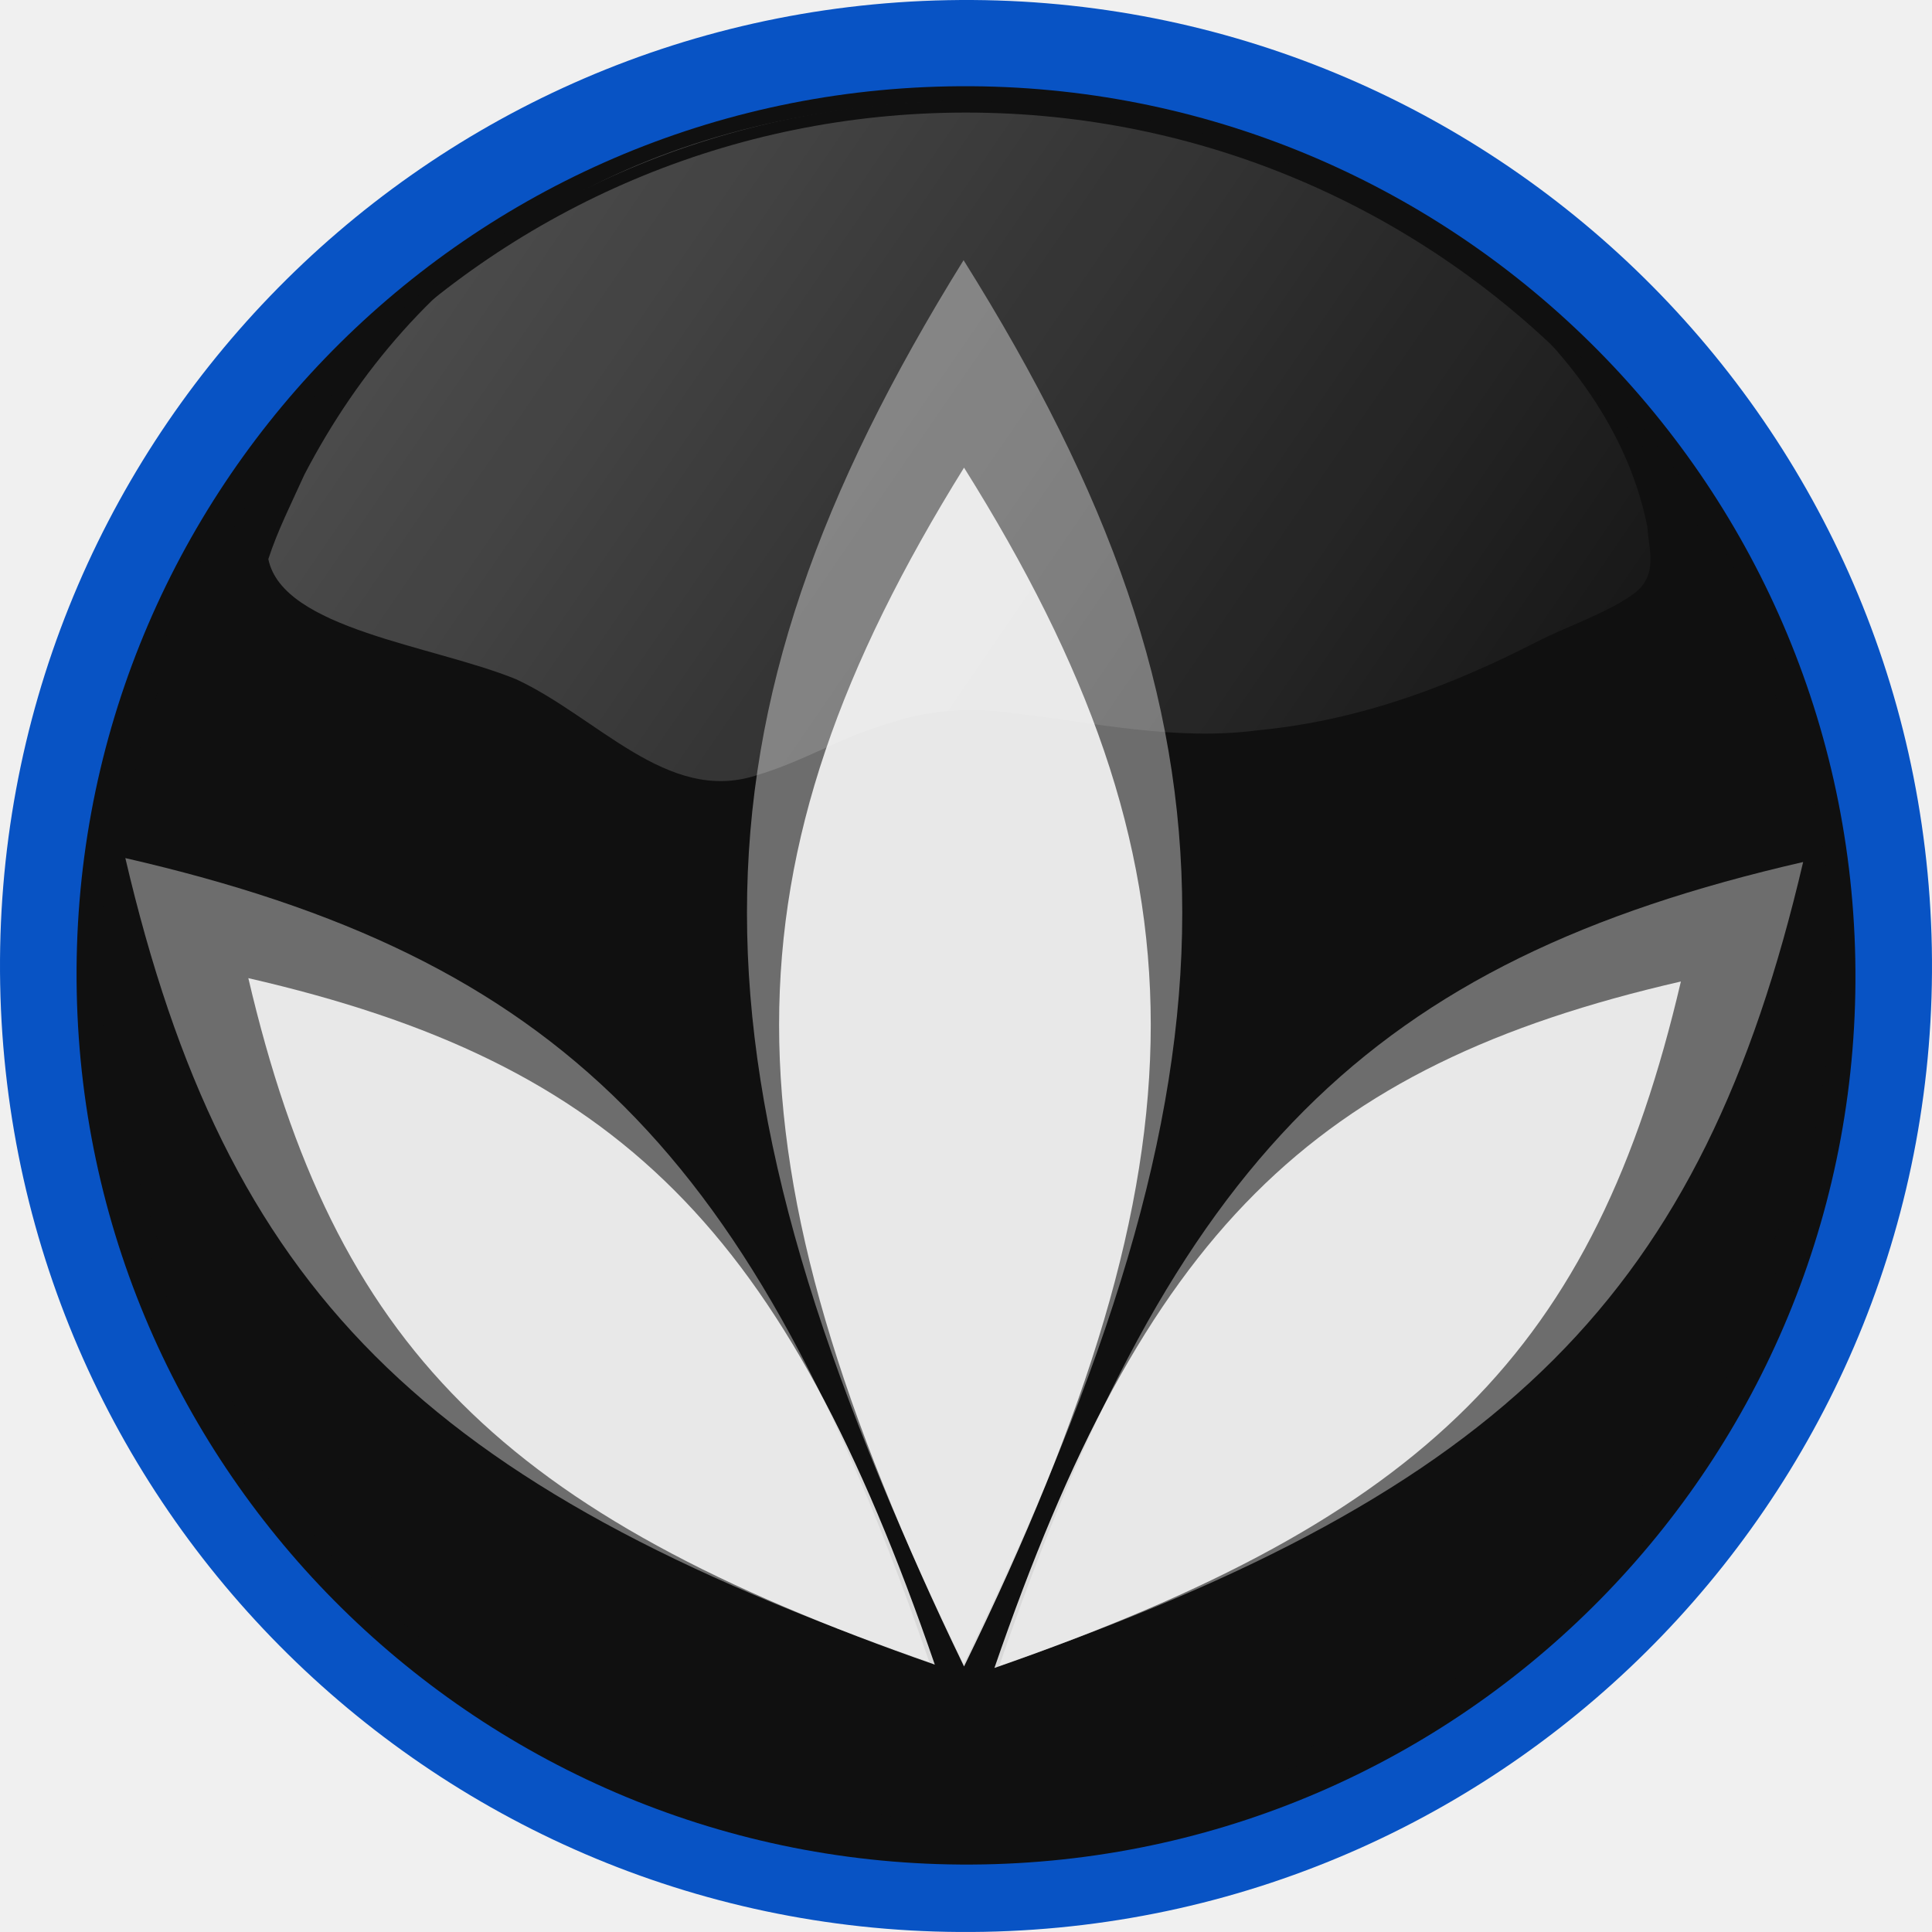
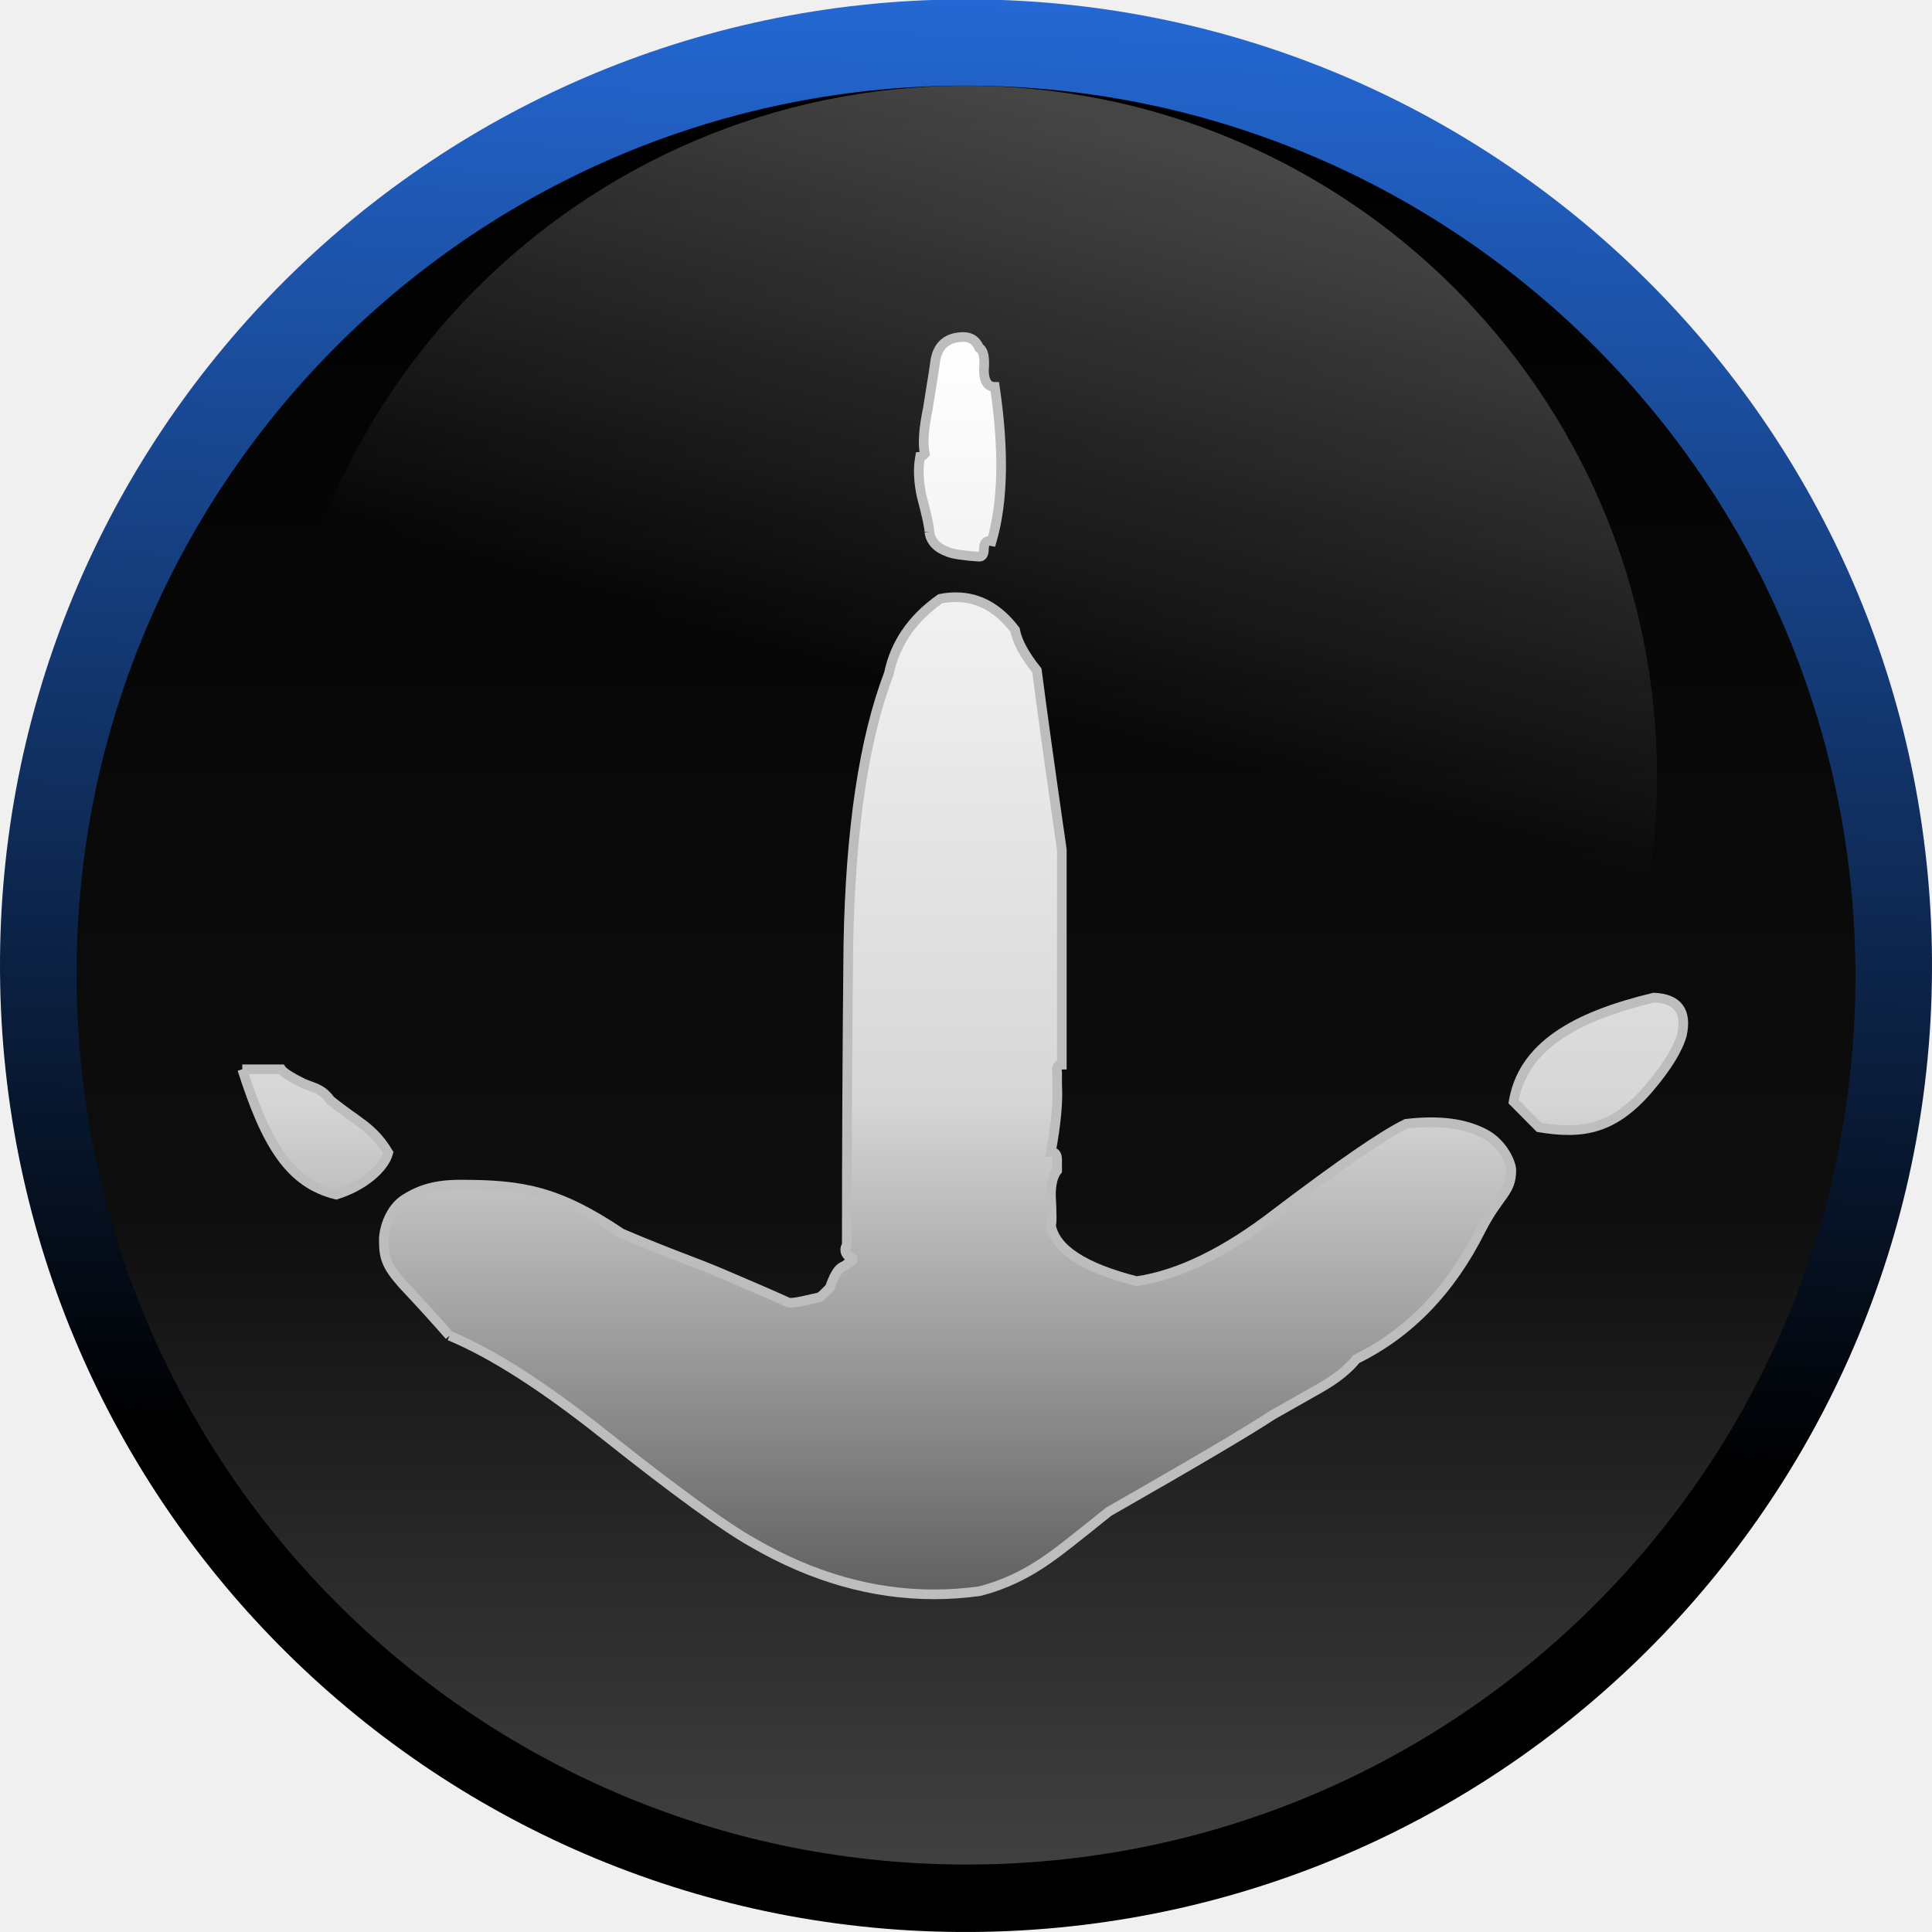
<svg xmlns="http://www.w3.org/2000/svg" xmlns:xlink="http://www.w3.org/1999/xlink" version="1.0" width="200" height="200" id="svg2">
  <defs id="defs4">
+     <linearGradient id="linearGradient3709">
+       <stop style="stop-color:#ffffff;stop-opacity:1;" offset="0" id="stop3711" />
+       <stop id="stop3740" offset="0.604" style="stop-color:#d7d7d7;stop-opacity:1;" />
+       <stop style="stop-color:#606060;stop-opacity:1;" offset="1" id="stop3713" />
+     </linearGradient>
+     <linearGradient id="linearGradient3701">
+       <stop style="stop-color:#2468d4;stop-opacity:1" offset="0" id="stop3703" />
+       <stop style="stop-color:#000000;stop-opacity:1" offset="1" id="stop3705" />
+     </linearGradient>
+     <linearGradient id="linearGradient3669">
+       <stop style="stop-color:#2058b2;stop-opacity:1;" offset="0" id="stop3671" />
+       <stop style="stop-color:#091a34;stop-opacity:1;" offset="1" id="stop3673" />
+     </linearGradient>
+     <linearGradient id="linearGradient3661">
+       <stop style="stop-color:#550000;stop-opacity:1;" offset="0" id="stop3663" />
+       <stop style="stop-color:#550000;stop-opacity:0;" offset="1" id="stop3665" />
+     </linearGradient>
+     <linearGradient id="linearGradient3647">
+       <stop id="stop3649" offset="0" style="stop-color:#ffffff;stop-opacity:0;" />
+       <stop style="stop-color:#ffffff;stop-opacity:0.105;" offset="0.51" id="stop3651" />
+       <stop id="stop3657" offset="0.51" style="stop-color:#000000;stop-opacity:0;" />
+       <stop id="stop3653" offset="1" style="stop-color:#000000;stop-opacity:0.18;" />
+     </linearGradient>
+     <linearGradient id="linearGradient3635">
+       <stop style="stop-color:#000000;stop-opacity:1;" offset="0" id="stop3637" />
+       <stop id="stop3643" offset="0.613" style="stop-color:#0e0e0e;stop-opacity:1;" />
+       <stop style="stop-color:#464646;stop-opacity:1;" offset="1" id="stop3639" />
+     </linearGradient>
+     <linearGradient id="linearGradient3627">
+       <stop style="stop-color:#ffffff;stop-opacity:1;" offset="0" id="stop3629" />
+       <stop style="stop-color:#ffffff;stop-opacity:0" offset="1" id="stop3631" />
+     </linearGradient>
    <linearGradient id="linearGradient4849">
-       <stop id="stop4851" style="stop-color: rgb(16, 16, 16); stop-opacity: 1;" offset="0" />
-       <stop id="stop4853" style="stop-color: rgb(0, 0, 0); stop-opacity: 1;" offset="1" />
+       <stop id="stop4851" style="stop-color:#101010;stop-opacity:1" offset="0" />
+       <stop id="stop4853" style="stop-color:#000000;stop-opacity:1" offset="1" />
    </linearGradient>
    <linearGradient id="linearGradient4808">
-       <stop id="stop4810" style="stop-color: rgb(255, 255, 255); stop-opacity: 0.724;" offset="0" />
-       <stop id="stop4812" style="stop-color: rgb(255, 255, 255); stop-opacity: 0.041;" offset="1" />
+       <stop id="stop4810" style="stop-color:#ffffff;stop-opacity:0.724" offset="0" />
+       <stop id="stop4812" style="stop-color:#ffffff;stop-opacity:0.041" offset="1" />
    </linearGradient>
    <linearGradient id="linearGradient4785">
-       <stop id="stop4787" style="stop-color: rgb(0, 176, 255); stop-opacity: 1;" offset="0" />
-       <stop id="stop4789" style="stop-color: rgb(0, 21, 31); stop-opacity: 0;" offset="1" />
+       <stop id="stop4787" style="stop-color:#2058b2;stop-opacity:1;" offset="0" />
+       <stop id="stop4789" style="stop-color:#215ab6;stop-opacity:1;" offset="1" />
    </linearGradient>
    <linearGradient id="linearGradient3189">
-       <stop id="stop3191" style="stop-color: rgb(0, 46, 67); stop-opacity: 0;" offset="0" />
-       <stop id="stop3193" style="stop-color: rgb(0, 46, 67); stop-opacity: 1;" offset="1" />
+       <stop id="stop3191" style="stop-color:#002e43;stop-opacity:0" offset="0" />
+       <stop id="stop3193" style="stop-color:#002e43;stop-opacity:1" offset="1" />
    </linearGradient>
    <linearGradient id="linearGradient3173">
-       <stop id="stop3175" style="stop-color: rgb(33, 0, 115); stop-opacity: 1;" offset="0" />
-       <stop id="stop3177" style="stop-color: rgb(33, 0, 115); stop-opacity: 0;" offset="1" />
+       <stop id="stop3175" style="stop-color:#210073;stop-opacity:1" offset="0" />
+       <stop id="stop3177" style="stop-color:#210073;stop-opacity:0" offset="1" />
    </linearGradient>
    <linearGradient id="linearGradient3163">
-       <stop id="stop3165" style="stop-color: rgb(0, 176, 255); stop-opacity: 1;" offset="0" />
-       <stop id="stop3167" style="stop-color: rgb(0, 176, 255); stop-opacity: 0;" offset="1" />
+       <stop id="stop3165" style="stop-color:#00b0ff;stop-opacity:1" offset="0" />
+       <stop id="stop3167" style="stop-color:#00b0ff;stop-opacity:0" offset="1" />
    </linearGradient>
    <radialGradient cx="81.694" cy="95.008" r="71.407" fx="81.694" fy="95.008" id="radialGradient3169" xlink:href="#linearGradient3163" gradientUnits="userSpaceOnUse" gradientTransform="matrix(0.89376,3.08058e-2,-2.29461e-2,1.00437,10.8593,-2.93184)" />
    <linearGradient x1="11.259" y1="95.008" x2="141.333" y2="98.119" id="linearGradient4795" xlink:href="#linearGradient4785" gradientUnits="userSpaceOnUse" gradientTransform="matrix(1.05595,-9.26276e-5,-5.88156e-5,1.05982,-4.56539,-5.676)" />
    <linearGradient x1="46.916" y1="45.73" x2="150.705" y2="106.608" id="linearGradient4825" xlink:href="#linearGradient4808" gradientUnits="userSpaceOnUse" />
-     <linearGradient xlink:href="#linearGradient4808" id="linearGradient2427" gradientUnits="userSpaceOnUse" x1="46.916" y1="45.73" x2="150.705" y2="106.608" gradientTransform="matrix(1.612904,0,0,1.612386,-61.29025,-61.2373)" />
-     <linearGradient xlink:href="#linearGradient4808" id="linearGradient4736" gradientUnits="userSpaceOnUse" gradientTransform="matrix(1.379397,0,0,1.180958,-38.66606,-43.10657)" x1="46.916" y1="45.73" x2="150.705" y2="106.608" />
+     <linearGradient x1="46.916" y1="45.73" x2="150.705" y2="106.608" id="linearGradient2549" xlink:href="#linearGradient4808" gradientUnits="userSpaceOnUse" gradientTransform="matrix(1.612903,0,0,1.612903,-61.29009,-61.32097)" />
+     <linearGradient x1="11.259" y1="95.008" x2="256.932" y2="100.884" id="linearGradient2555" xlink:href="#linearGradient4785" gradientUnits="userSpaceOnUse" gradientTransform="matrix(2.9456386e-2,1.545424,-1.231469,2.3472172e-2,214.5927,-28.51508)" />
+     <linearGradient xlink:href="#linearGradient3635" id="linearGradient3641" x1="100" y1="8.864" x2="100" y2="199.89" gradientUnits="userSpaceOnUse" />
+     <linearGradient xlink:href="#linearGradient3627" id="linearGradient3667" x1="123.672" y1="25.943" x2="107.855" y2="84.971" gradientUnits="userSpaceOnUse" />
+     <linearGradient xlink:href="#linearGradient3701" id="linearGradient3707" x1="100" y1="-0.064" x2="95.42" y2="150.188" gradientUnits="userSpaceOnUse" />
+     <linearGradient xlink:href="#linearGradient3709" id="linearGradient3738" x1="100" y1="34.889" x2="100" y2="165.05" gradientUnits="userSpaceOnUse" />
  </defs>
-   <path style="fill:#0853c4;fill-opacity:1;stroke:none;stroke-width:15.65;stroke-linecap:round;stroke-linejoin:round;stroke-miterlimit:4;stroke-dasharray:none;stroke-dashoffset:0;stroke-opacity:1" id="path3157" d="M 101.899,199.981 C 46.681,201.037 1.067,157.13 0.018,101.912 C -1.031,46.694 42.882,1.074 98.101,0.018 C 153.319,-1.038 198.933,42.869 199.982,98.088 C 201.031,153.306 157.118,198.925 101.899,199.981 L 101.899,199.981 z" />
-   <path style="fill:#101010;fill-opacity:1;stroke:none;stroke-width:15.65;stroke-linecap:round;stroke-linejoin:round;stroke-miterlimit:4;stroke-dasharray:none;stroke-dashoffset:0;stroke-opacity:1" id="path4777" d="M 101.804,193.003 C 50.962,193.945 8.939,153.506 7.943,102.679 C 6.947,51.851 47.355,9.883 98.197,8.941 C 149.039,7.998 191.062,48.437 192.058,99.265 C 193.054,150.092 152.645,192.06 101.804,193.003 L 101.804,193.003 z" />
-   <path style="opacity:0.404;fill:url(#linearGradient4736);fill-opacity:1;stroke:none" id="path4816" d="m 94.493,10.653 c -31.449,2.191 -51.702,16.803 -62.99,38.494 -1.308,2.897 -2.771,5.778 -3.725,8.729 1.482,7.258 17.049,8.927 25.649,12.44 8.455,3.927 15.644,12.868 24.778,9.979 5.121,-1.497 9.103,-4.149 14.322,-5.552 3.804,-1.267 8.278,-1.531 12.448,-0.901 8.311,0.964 16.742,2.886 25.28,1.753 10.871,-1.039 20.382,-4.839 28.75,-9.112 3.291,-1.692 7.246,-2.96 10.085,-4.99 2.633,-1.93 1.577,-4.608 1.449,-6.906 -1.731,-8.889 -7.279,-17.461 -15.917,-24.611 -8.749,-7.365 -20.457,-13.522 -34.284,-16.803 -8.196,-1.947 -17.069,-2.988 -25.846,-2.519 z" />
-   <path style="fill:none;fill-opacity:1;stroke:#101010;stroke-width:1.209;stroke-linecap:round;stroke-linejoin:round;stroke-miterlimit:4;stroke-dasharray:none;stroke-dashoffset:0;stroke-opacity:1" id="path4827" d="M 188.959,100.001 C 188.971,149.124 149.139,188.952 100,188.952 C 50.861,188.952 11.03,149.124 11.042,100.001 C 11.03,50.878 50.861,11.049 100,11.049 C 149.139,11.049 188.971,50.878 188.959,100.001 L 188.959,100.001 z" />
-   <g id="g4068" style="fill:#ffffff;fill-opacity:0.462" transform="matrix(0.6023572,0,0,0.6023572,-333.5531,-141.3249)">
-     <path id="rect3868" d="m 719.344,279.334 c 50.11,79.956 50.11,138.656 0,241.299 -49.633,-102.642 -49.633,-161.342 0,-241.299 z" style="opacity:0.839;fill:#ffffff;fill-opacity:0.462;stroke:none" />
-     <path id="path4054" d="m 575.287,382.089 c 74.478,17.091 108.091,50.703 138.172,138.172 -87.195,-30.354 -120.808,-63.967 -138.172,-138.172 z" style="opacity:0.839;fill:#ffffff;fill-opacity:0.462;stroke:none" />
-     <path style="opacity:0.839;fill:#ffffff;fill-opacity:0.462;stroke:none" d="m 863.631,382.764 c -74.478,17.091 -108.091,50.703 -138.172,138.172 87.195,-30.354 120.808,-63.967 138.172,-138.172 z" id="path4062" />
-   </g>
-   <path style="opacity:0.839;fill:#ffffff;fill-opacity:1;stroke:none" d="m 99.797,48.41 c 25.772,41.122 25.772,71.312 0,124.102 -25.527,-52.79 -25.527,-82.98 0,-124.102 z" id="path4185" />
-   <g id="g4073" transform="matrix(0.5143089,0,0,0.5143089,-270.1677,-95.25415)" style="fill:#ffffff;fill-opacity:1;stroke:none">
-     <path style="opacity:0.839;fill:#ffffff;fill-opacity:1;stroke:none" d="m 575.287,382.089 c 74.478,17.091 108.091,50.703 138.172,138.172 -87.195,-30.354 -120.808,-63.967 -138.172,-138.172 z" id="path4077" />
-     <path id="path4079" d="m 863.631,382.764 c -74.478,17.091 -108.091,50.703 -138.172,138.172 87.195,-30.354 120.808,-63.967 138.172,-138.172 z" style="opacity:0.839;fill:#ffffff;fill-opacity:1;stroke:none" />
+   <rect width="625.714" height="534.286" rx="3.714" ry="3.714" x="245.714" y="440.934" id="rect2383" style="opacity:0;fill:#00ff00;fill-opacity:1;stroke:#210073;stroke-width:0pt;stroke-linejoin:round;stroke-miterlimit:4;stroke-dasharray:none;stroke-opacity:1" />
+   <path d="M 101.899,199.981 C 46.681,201.038 1.067,157.116 0.018,101.88 C -1.031,46.644 42.882,1.011 98.101,-0.046 C 153.319,-1.102 198.933,42.819 199.982,98.055 C 201.031,153.291 157.118,198.925 101.899,199.981 L 101.899,199.981 z" id="path3157" style="fill:url(#linearGradient3707);fill-opacity:1;stroke:none;stroke-width:15.65;stroke-linecap:round;stroke-linejoin:round;stroke-miterlimit:4;stroke-dasharray:none;stroke-dashoffset:0;stroke-opacity:1" />
+   <path d="M 101.804,193 C 50.962,193.943 8.939,153.491 7.943,102.647 C 6.947,51.804 47.356,9.823 98.197,8.879 C 149.039,7.936 191.062,48.389 192.058,99.232 C 193.053,150.076 152.645,192.057 101.804,193 L 101.804,193 z" id="path4777" style="fill:url(#linearGradient3641);fill-opacity:1;stroke:none;stroke-width:15.65;stroke-linecap:round;stroke-linejoin:round;stroke-miterlimit:4;stroke-dasharray:none;stroke-dashoffset:0;stroke-opacity:1" />
+   <path style="opacity:0.272;fill:url(#linearGradient3667);fill-opacity:1;stroke:none" id="path3659" d="m 195.242,97.512 a 71.57,71.57 0 1 1 -7.1e-4,-0.319" transform="translate(-23.7079,-17.06933)" />
+   <g style="font-size:161.29px;font-style:normal;font-variant:normal;font-weight:normal;font-stretch:normal;text-align:start;line-height:125%;text-anchor:start;fill:url(#linearGradient3738);fill-opacity:1;stroke:#bdbdbd;stroke-width:1;stroke-linecap:butt;stroke-linejoin:miter;stroke-miterlimit:4;stroke-opacity:1;font-family:AnimalTracks" id="text4781">
+     <path d="m 46.532,138.276 c -1.505,-1.72 -3.118,-3.495 -4.839,-5.323 -1.72,-1.935 -1.959,-2.781 -1.959,-4.609 -1.4e-5,-1.183 0.652,-3.271 2.211,-4.239 1.559,-0.968 3.136,-1.474 5.716,-1.474 6.452,4e-5 10.125,0.642 16.684,5.05 5.677,2.409 7.394,2.878 10.579,4.246 3.207,1.379 4.123,1.747 6.676,2.902 0.478,0.172 2.514,-0.406 2.948,-0.471 0.434,-0.065 0.599,-0.297 1.352,-1.05 0.881,-2.485 1.361,-2.025 1.761,-2.452 0.43,-0.215 0.645,-0.376 0.645,-0.484 -6.3e-5,-0.107 -0.161,-0.215 -0.484,-0.323 -0.215,-0.215 -0.323,-0.43 -0.323,-0.645 -6.2e-5,-0.215 0.054,-0.376 0.161,-0.484 -6.3e-5,-10.323 0.054,-20.699 0.161,-31.129 0.215,-11.935 1.613,-21.29 4.194,-28.065 0.645,-3.118 2.419,-5.699 5.323,-7.742 0.538,-0.107 1.075,-0.161 1.613,-0.161 2.366,1.03e-4 4.409,1.129 6.129,3.387 0.215,1.183 0.968,2.581 2.258,4.194 0.538,4.194 1.398,10.376 2.581,18.548 l 0,22.258 c -0.43,5e-5 -0.591,0.269 -0.484,0.806 -9e-5,0.86 -9e-5,1.29 0,1.29 0.107,1.72 -0.108,4.032 -0.645,6.935 0.43,5e-5 0.645,0.269 0.645,0.806 -9e-5,0.753 -9e-5,1.129 0,1.129 -0.43,0.538 -0.645,1.398 -0.645,2.581 0.107,1.936 0.107,2.957 0,3.065 0.43,2.473 3.387,4.409 8.871,5.806 4.409,-0.645 9.247,-3.011 14.516,-7.097 6.667,-5.054 11.129,-8.118 13.387,-9.194 3.616,-0.431 6.201,0.014 8.136,1.036 1.935,1.022 2.751,3.097 2.751,3.742 -1.3e-4,2.366 -1.21,2.426 -3.145,6.19 -3.118,6.237 -7.419,10.699 -12.903,13.387 -0.86,1.075 -2.151,2.097 -3.871,3.065 -1.721,0.968 -3.333,1.882 -4.839,2.742 -2.258,1.505 -7.903,4.839 -16.935,10 -3.333,2.688 -5.323,4.247 -5.968,4.677 -2.366,1.72 -4.839,2.903 -7.419,3.548 -1.613,0.215 -3.172,0.323 -4.677,0.323 -6.344,0 -12.581,-1.774 -18.71,-5.323 -2.903,-1.613 -8.011,-5.323 -15.323,-11.129 -6.344,-5.054 -11.72,-8.495 -16.129,-10.323 m -21.452,-27.581 4.032,0 c 0.215,0.323 0.968,0.806 2.258,1.452 1.29,0.538 1.935,0.546 2.833,1.752 2.819,2.296 4.379,2.75 5.992,5.439 -0.43,1.613 -2.595,3.471 -5.391,4.331 -4.839,-1.183 -7.252,-5.231 -9.725,-12.973 m 131.568,3.618 c 0.86,-6.021 6.496,-9.102 14.561,-11.038 2.473,0.108 3.441,1.398 2.903,3.871 -0.43,1.505 -1.559,3.333 -3.387,5.484 -3.656,4.301 -6.879,4.832 -11.395,4.08 l -2.786,-2.811 M 96.21,55.05 c -7.1e-5,-0.43 -0.269,-1.667 -0.806,-3.71 -0.323,-1.505 -0.376,-2.849 -0.161,-4.032 0.107,1.18e-4 0.269,-0.107 0.484,-0.323 -0.215,-1.075 -0.108,-2.634 0.323,-4.677 0.538,-3.333 0.806,-5.054 0.806,-5.161 0.323,-1.505 1.29,-2.258 2.903,-2.258 0.753,1.3e-4 1.29,0.376 1.613,1.129 0.43,0.215 0.591,0.968 0.484,2.258 -7e-5,1.183 0.376,1.774 1.129,1.774 0.968,6.559 0.86,11.882 -0.323,15.968 -0.538,-0.107 -0.807,0.161 -0.806,0.806 -7e-5,0.538 -0.161,0.807 -0.484,0.806 -1.613,-0.107 -2.688,-0.269 -3.226,-0.484 -1.183,-0.43 -1.828,-1.129 -1.935,-2.097" style="stroke:#bdbdbd" id="path3793" />
  </g>
</svg>
